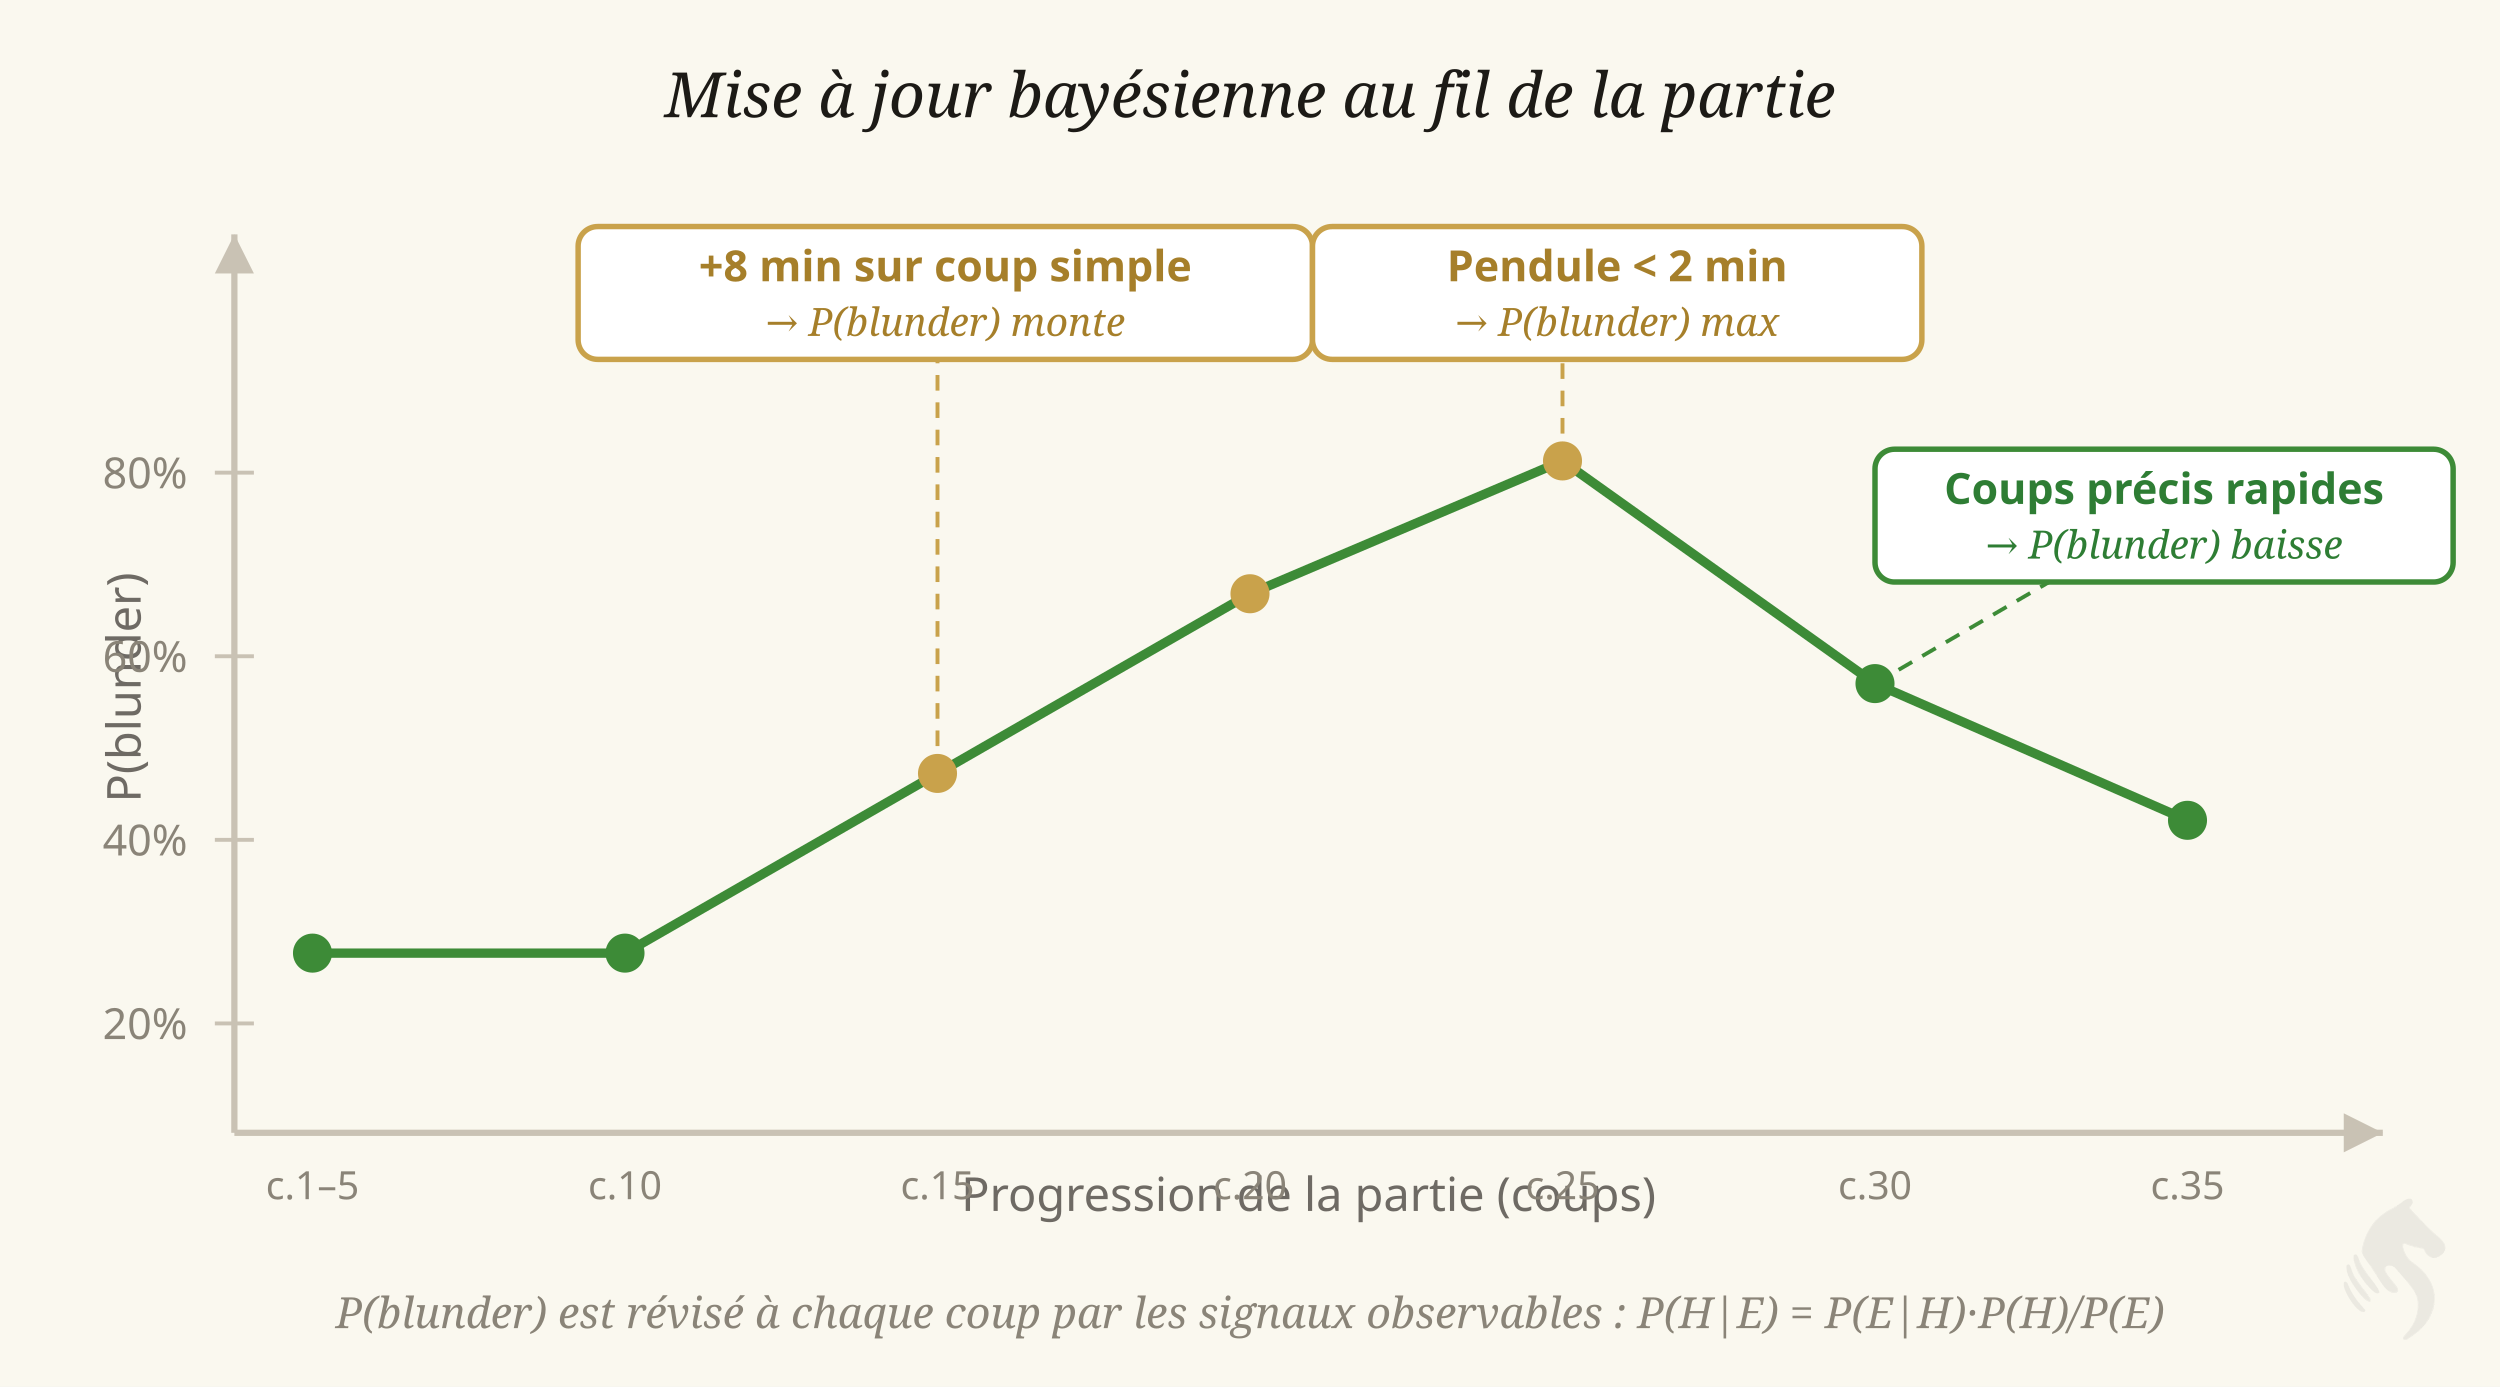
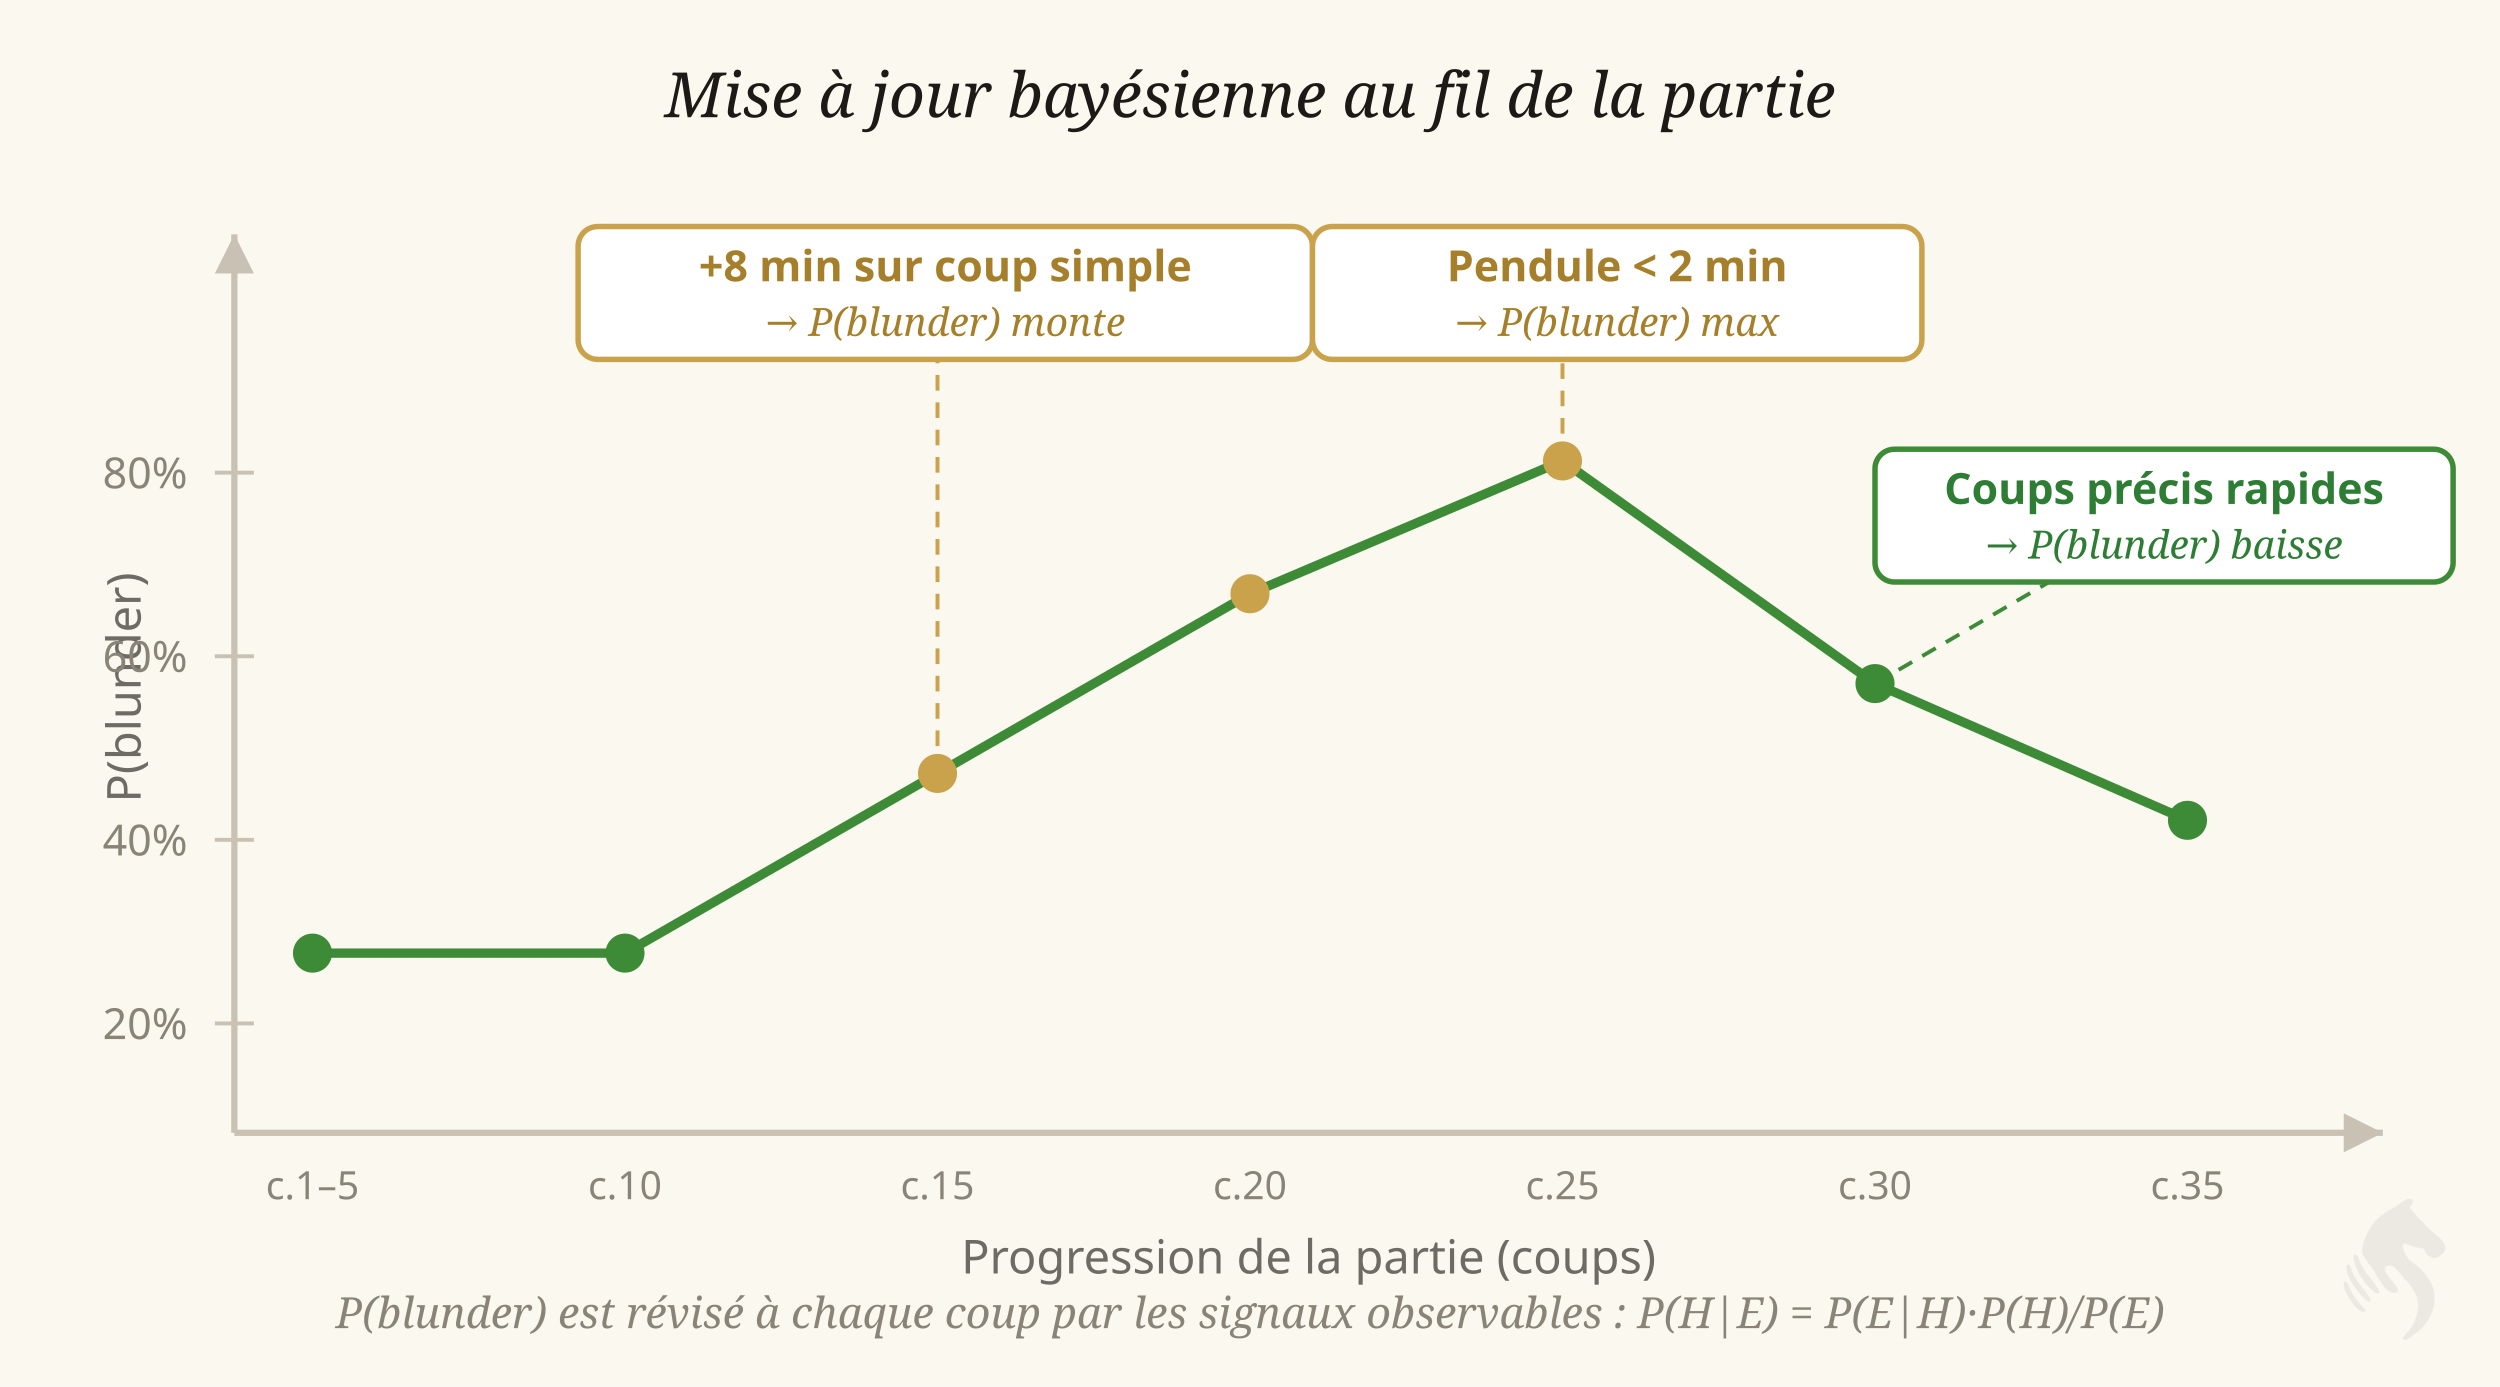
<svg xmlns="http://www.w3.org/2000/svg" width="640" height="355" viewBox="0 0 640 355" role="img" aria-labelledby="rb2">
  <rect width="640" height="355" fill="#faf8ef" />
  <text x="320" y="30" text-anchor="middle" font-family="Georgia, serif" font-size="16" font-style="italic" fill="#1c1a16">Mise à jour bayésienne au fil de la partie</text>
  <line x1="60" y1="290" x2="610" y2="290" stroke="#c9c2b4" stroke-width="1.6" />
  <polygon points="610,290 600,285 600,295" fill="#c9c2b4" />
-   <text x="335" y="310" text-anchor="middle" font-family="system-ui, sans-serif" font-size="12" fill="#6e6a64">Progression de la partie (coups)</text>
+   <text x="335" y="326" text-anchor="middle" font-family="system-ui, sans-serif" font-size="12" fill="#6e6a64">Progression de la partie (coups)</text>
  <line x1="60" y1="60" x2="60" y2="290" stroke="#c9c2b4" stroke-width="1.6" />
  <polygon points="60,60 55,70 65,70" fill="#c9c2b4" />
  <text x="36" y="176" text-anchor="middle" font-family="system-ui, sans-serif" font-size="12" fill="#6e6a64" transform="rotate(-90 36 176)">P(blunder)</text>
  <line x1="55" y1="262" x2="65" y2="262" stroke="#c9c2b4" stroke-width="1" />
  <text x="48" y="266" text-anchor="end" font-family="system-ui, sans-serif" font-size="11" fill="#8a8478">20%</text>
  <line x1="55" y1="215" x2="65" y2="215" stroke="#c9c2b4" stroke-width="1" />
  <text x="48" y="219" text-anchor="end" font-family="system-ui, sans-serif" font-size="11" fill="#8a8478">40%</text>
  <line x1="55" y1="168" x2="65" y2="168" stroke="#c9c2b4" stroke-width="1" />
  <text x="48" y="172" text-anchor="end" font-family="system-ui, sans-serif" font-size="11" fill="#8a8478">60%</text>
  <line x1="55" y1="121" x2="65" y2="121" stroke="#c9c2b4" stroke-width="1" />
  <text x="48" y="125" text-anchor="end" font-family="system-ui, sans-serif" font-size="11" fill="#8a8478">80%</text>
  <polyline points="80,244 160,244 240,198 320,152 400,118 480,175 560,210" fill="none" stroke="#3d8b37" stroke-width="2.4" stroke-linejoin="round" />
  <circle cx="80" cy="244" r="5" fill="#3d8b37" />
  <circle cx="160" cy="244" r="5" fill="#3d8b37" />
  <circle cx="240" cy="198" r="5" fill="#c9a24b" />
  <circle cx="320" cy="152" r="5" fill="#c9a24b" />
  <circle cx="400" cy="118" r="5" fill="#c9a24b" />
  <circle cx="480" cy="175" r="5" fill="#3d8b37" />
  <circle cx="560" cy="210" r="5" fill="#3d8b37" />
  <text x="80" y="307" text-anchor="middle" font-family="system-ui, sans-serif" font-size="10" fill="#8a8478">c.1–5</text>
  <text x="160" y="307" text-anchor="middle" font-family="system-ui, sans-serif" font-size="10" fill="#8a8478">c.10</text>
  <text x="240" y="307" text-anchor="middle" font-family="system-ui, sans-serif" font-size="10" fill="#8a8478">c.15</text>
  <text x="320" y="307" text-anchor="middle" font-family="system-ui, sans-serif" font-size="10" fill="#8a8478">c.20</text>
  <text x="400" y="307" text-anchor="middle" font-family="system-ui, sans-serif" font-size="10" fill="#8a8478">c.25</text>
  <text x="480" y="307" text-anchor="middle" font-family="system-ui, sans-serif" font-size="10" fill="#8a8478">c.30</text>
  <text x="560" y="307" text-anchor="middle" font-family="system-ui, sans-serif" font-size="10" fill="#8a8478">c.35</text>
  <line x1="240" y1="198" x2="240" y2="80" stroke="#c9a24b" stroke-width="1" stroke-dasharray="4 3" />
  <rect x="148" y="58" width="188" height="34" rx="5" fill="#fff" stroke="#c9a24b" stroke-width="1.4" />
  <text x="242" y="72" text-anchor="middle" font-family="system-ui, sans-serif" font-size="11" font-weight="700" fill="#a67f2a">+8 min sur coup simple</text>
  <text x="242" y="86" text-anchor="middle" font-family="Georgia, serif" font-size="10" font-style="italic" fill="#a67f2a">→ P(blunder) monte</text>
  <line x1="400" y1="118" x2="400" y2="80" stroke="#c9a24b" stroke-width="1" stroke-dasharray="4 3" />
  <rect x="336" y="58" width="156" height="34" rx="5" fill="#fff" stroke="#c9a24b" stroke-width="1.4" />
  <text x="414" y="72" text-anchor="middle" font-family="system-ui, sans-serif" font-size="11" font-weight="700" fill="#a67f2a">Pendule &lt; 2 min</text>
  <text x="414" y="86" text-anchor="middle" font-family="Georgia, serif" font-size="10" font-style="italic" fill="#a67f2a">→ P(blunder) max</text>
  <line x1="480" y1="175" x2="540" y2="140" stroke="#3d8b37" stroke-width="1" stroke-dasharray="4 3" />
  <rect x="480" y="115" width="148" height="34" rx="5" fill="#fff" stroke="#3d8b37" stroke-width="1.4" />
  <text x="554" y="129" text-anchor="middle" font-family="system-ui, sans-serif" font-size="11" font-weight="700" fill="#2e7d34">Coups précis rapides</text>
  <text x="554" y="143" text-anchor="middle" font-family="Georgia, serif" font-size="10" font-style="italic" fill="#2e7d34">→ P(blunder) baisse</text>
  <text x="320" y="340" text-anchor="middle" font-family="Georgia, serif" font-size="11" font-style="italic" fill="#8a8478">P(blunder) est révisé à chaque coup par les signaux observables : P(H|E) = P(E|H)·P(H)/P(E)</text>
  <g id="wm" opacity="0.07" transform="translate(600.0,306.9) scale(0.0416)" aria-hidden="true">
    <g fill="#1e1e1e" fill-rule="evenodd">
      <path d="M411.5-.5h-16a76 76 0 0 0-24.5 12q-.62-.7-1.5-1l-2 4a4 4 0 0 1-1.5-1 7 7 0 0 1-2.5 3.5 253 253 0 0 0-17 13q-1.42.93-2.5-.5-5.2 7.95-14.5 9a9.4 9.4 0 0 1-4 6q2.3.02 1.5 2A461 461 0 0 1 278.5 73q-13.2 7.95-26 16.5-1.59-1.38 0-3-2.35.35-4 2 .9.98 2 2-92.12 67.08-125.5 177a1316 1316 0 0 0-10 44 51.2 51.2 0 0 0 4.5 31q.1 3.33-2 1l4.5 11q1-2 2 0l5 10 1-1q6 10.95 13 21a651 651 0 0 1 18.5 25 3.4 3.4 0 0 1 1.5-3q21.52 33 43 66 .3 3.4-2.5 1v2a1542 1542 0 0 1 21 32q1 0 1 1a319 319 0 0 0 25 35 160 160 0 0 0 27 25 3.1 3.1 0 0 1 1-3q23.18 14.62 49 5.5 5-2.83 4-8.5-.15-4.6-1.5-9a618 618 0 0 0-55.5-73.5q3-.91 5 1.5a23.5 23.5 0 0 0-7-9q.63 2.4 2 4.5-.17 2.58-1.5.5a364 364 0 0 1-17.5-26.5 50 50 0 0 1-4.5-22.5q.9-4.71 3-9 .63 1.88 2.5 2a7 7 0 0 1 2-3q9.28-8.1 22-8a86 86 0 0 1 23 4.5 11 11 0 0 1 3 4.5q2.58-1.75 5 .5l21.5 23.5q.74 1.95.5 4 3.56 1 6 4a1094 1094 0 0 0 30 34.5l-1 1q3.7 2.7 7.5 5.5a23 23 0 0 1 2 5l5 3a22 22 0 0 0 5.5 8 11.5 11.5 0 0 0 4 4 3.9 3.9 0 0 0-2-3.5q1.7-1.12 3 .5a705 705 0 0 1 42 57.5q-.65 1.46-2 1.5a169 169 0 0 1 10 19 3.8 3.8 0 0 0-.5 4q1 2 2 0 1.4 2.05 2.5 4-.25-2.55.5-5a185 185 0 0 1 11 83q-1 2-2 0a9 9 0 0 0-1.5-4v9a2.3 2.3 0 0 0 1.5-1q.75 10.55-1 21a337 337 0 0 1-18 56l-2.5 3q-1.2-.69-1-2a36 36 0 0 0-4 7 5.2 5.2 0 0 0 3.5-4 4.3 4.3 0 0 1 0 4 350 350 0 0 1-33 52 1108 1108 0 0 1-30 35q-7.17 20.32 13.5 14.5a34 34 0 0 1 6-3 1496 1496 0 0 1 54-37 942 942 0 0 0 29-27q1.25-1.03 2 .5a11 11 0 0 0-3 4q1.35-1.65 2.5 0a29 29 0 0 1 4.5-6 40 40 0 0 0 9-10.5l6-4-1-1a25 25 0 0 1 8.5-7.5q-1.47-2.67 1-5 .22 4.17 2.5 1.5-1.94-3.13 2-4l-1-1q1.48-3.25 4-5.5a8 8 0 0 0-3-1q37.8-53.63 47.5-119 8.4-83.08-38-152a364 364 0 0 0-28-35q-1.03-1.25.5-2 3.58 2.23 2-1l-4-2a5 5 0 0 1-3-.5 484 484 0 0 0-70-58q-.7-.62-1-1.5 1.05-.43 2-1v-3a6 6 0 0 1-5-2q-.66-.1-1 .5 3.72 2.61 0 3-34.57-32.88-46-79.5.2-2.3 2-3v-4q-1.94 5.58-3.5 0-1-9 0-18 2.16-6.4 8.5-8a78 78 0 0 1 22 7.5 403 403 0 0 0 66 18l9 3q-2.45.75-5 .5-1.59 1.6 0 3a16 16 0 0 1 6.5-1 7.3 7.3 0 0 1 2 3q1.38-2.6 3.5-2-1.1-2.32-4-2.5 15.09-2.3 25.5 8.5 5.35 10.23 10 21 12.95 20.94 36.5 28.5-1.88.63-2 2.5a30 30 0 0 0 12.5 3q4.43-.1 8-2 3.2 3.87 5.5-1 1.2.69 1 2a39 39 0 0 0 4.5-2l1 1q.69-1.87-1.5-2.5a12 12 0 0 0 7-3q1.88-1.1 3 .5 2.22-3.62 6-2a8.7 8.7 0 0 1 3-4 41 41 0 0 1 12-6.5l-2-1 5.5-3.5q.62.7 1.5 1 1.82-1.15 0-2.5 1.42-.93 2.5.5a5.8 5.8 0 0 1 .5-4 39 39 0 0 1 6-4.5q-1.55-2.25.5-4.5 3.25-3.5 5-8 1.38-.64 2.5-1-.8-1.05-2-1.5 1.85-5.82 3-11.5v-10h-1q-.85 6-2.5 12-.16-4.46.5-9a63 63 0 0 0-12.5-31 478 478 0 0 0-45.5-44.5q3.06.72 6 2.5-3.15-3.9-7-7.5l1-1q-1.4-1.05-2 .5 1.77 2.4-.5 4a781 781 0 0 1-67.5-65.5l1-.5a29 29 0 0 0 7 6 93 93 0 0 0-14-15 24.5 24.5 0 0 0-9-9.5l1-1a44 44 0 0 0-7-4.5q1.44 2.2 3.5 4 1 1.5 0 3l-72-76q-5.34-7.85 1.5-14.5 1.98-.8 2 1.5a69 69 0 0 1 6-3.5q-1.95-1.94 0-3.5a31 31 0 0 0 6-12q2.05.24 4-.5a79 79 0 0 0-1.5-17.5 94 94 0 0 0-5-10l-1 1a87 87 0 0 0-5.5-3" />
      <path d="M325.5 44.5q-3.85 1.03-7 3.5a4.2 4.2 0 0 1-4.5-.5q-2.75 2.49-3.5 6-6.97 2.94-14 6-6.75 3.75-13.5 8-.62-.7-1.5-1a37.6 37.6 0 0 1-17 10.5 263 263 0 0 0-12 9.5q-1.59 1.62 0 3 12.8-8.55 26-16.5A461 461 0 0 0 327 46.5q.8-1.98-1.5-2m148 86-21-24a209 209 0 0 1-21-21.5l-8.5-8.5q-4.8-3.3-6-9-9.1-4.3-11.5-13a13 13 0 0 0 3-6q-.02-2.3-2-1.5-6.84 6.65-1.5 14.5l72 76q1-1.5 0-3a20 20 0 0 1-3.5-4m89 86a198 198 0 0 0-17.5-15q.4-2.17-.5-4-3.63-1.2-7-3a26 26 0 0 0-6-6 430 430 0 0 1-27-27.5 2.4 2.4 0 0 0-2-.5 29 29 0 0 1-7-6l-1 .5a781 781 0 0 0 67.5 65.5q2.27-1.6.5-4m-314-128a247 247 0 0 0-42 35.5 14.5 14.5 0 0 1-5 4l1 1a9.3 9.3 0 0 1-6 2.5 76 76 0 0 1-16 20q.3.88 1 1.5a9.4 9.4 0 0 0-5.5 6.5q-1-2-2 0-.93 1.42.5 2.5a25 25 0 0 0-6.5 8.5q-1.6 1.05-3.5 1.5 1.21.45 2 1.5a43 43 0 0 0-7 10 352 352 0 0 0-19.5 37 2.9 2.9 0 0 1-2.5 1 3.3 3.3 0 0 0 2 1.5 47 47 0 0 1-3.5 5.5l-12 34q-.98-1.8-1.5 0 1.4 1.9.5 4a33 33 0 0 1-3.5 5.5q.78.84 1 2a212 212 0 0 0-10 49.5 36 36 0 0 0 7 20q2.1 2.33 2-1a51.2 51.2 0 0 1-4.5-31 1316 1316 0 0 1 10-44q33.38-109.92 125.5-177-1.1-1.02-2-2m376 206q-.5-10.25-5-19.5 1.5-4.37-1.5-.5l-6.5-11q-5.55-3.6-7.5-10l-1 1q-3.75-5.75-9.5-9.5l1-1a850 850 0 0 0-9-7q1.14-2.04-1.5-3.5-1.08 1.43-2.5.5-2.84-1.65-2-4a5 5 0 0 0-3-.5 5 5 0 0 0-.5-3l-1 1a7 7 0 0 0-4.5-3 21 21 0 0 0-6-2.5 478 478 0 0 1 45.5 44.5 63 63 0 0 1 12.5 31q-.66 4.54-.5 9 1.65-6 2.5-12m-259 3v-1q-2.22-5.79 1-11.5l-2-2a67 67 0 0 0 1.5-5.5q.93 7.1 3.5 1-2.43-3.37 2-4a4.3 4.3 0 0 1 2.5 3q.45-1.21 1.5-2 2.3.75 4 2a326 326 0 0 1 28 10.5q11.4 3.22 23 6 1.05 1.6 1.5 3.5 1-4 2 0 1.08-1.43 2.5-.5-1.81 1.35 0 2.5 3.25-.47 7-2 1.85.03 3 1 5.83.22 11 2h5q2.55.25 5-.5l-9-3a403 403 0 0 1-66-18 78 78 0 0 0-22-7.5q-6.34 1.6-8.5 8-1 9 0 18 1.56 5.58 3.5 0m109 6a4.7 4.7 0 0 1 4 3q3.6-3.98 6 1l1-2 4 2a65 65 0 0 1 7.5 10q1.1 3.55 2.5 7-1.77 2.95 2 4 13.35 23.91 39 33 .12-1.87 2-2.5-23.55-7.56-36.5-28.5a305 305 0 0 0-10-21q-10.41-10.8-25.5-8.5 2.9.18 4 2.5m-410 86a9 9 0 0 0 1.5-4 310 310 0 0 0 37.5 86q-1.1 1.02-2 2a40 40 0 0 0 8.5 12 139 139 0 0 0 15 21q2.31 2.97 1.5 6 5.9 1.14 7.5 7 5.7 2.47 5 8 3.8 1.06 6.5 4 20.24 25.5 46 45.5a39 39 0 0 0 20 5 46 46 0 0 1 9-7.5 818 818 0 0 1-10-21.5q1.43-1.08.5-2.5a27 27 0 0 1-3.5-2 185 185 0 0 0-16-23.5q1.43-1.08.5-2.5a13.3 13.3 0 0 1-5.5-5 617 617 0 0 0-22.5-29v-4l-1 1a13 13 0 0 1-4.5-6 11.5 11.5 0 0 1-4-4q-.03 2.3-2 1.5A471 471 0 0 1 97 390.5q-1.8-3.04-.5-6 1.02.54 2 1a9 9 0 0 0-2-4.5q3.83-2.28-1-2.5a597 597 0 0 1-7-18.5l2-1a3.3 3.3 0 0 1-2-3.5 3.1 3.1 0 0 1-3-1q-7.35-19.46-24-8 1.03 2.34-.5 5a97 97 0 0 0 3.5 38" />
      <path d="M365.5 301.5q-1.8.7-2 3 11.43 46.62 46 79.5 3.72-.39 0-3 .34-.6 1-.5-2.4-2.22-5-4.5l2-2q-2.45-.75-5-.5a8.4 8.4 0 0 0-.5-4q-1.72 1.44-3-1a28 28 0 0 1-3.5-6q-.5 2-1 0a143 143 0 0 1-18-31q-6.22-11.64-9-27a7 7 0 0 0-2-3m-211 174a45 45 0 0 1-9.5-15q-1 2-2 0a41 41 0 0 0-6-9l-1-5-1 1a989 989 0 0 1-17.5-25.5q.7-.62 1-1.5a7.7 7.7 0 0 1-5-6 163 163 0 0 1-15-29q-.98-.46-2-1-1.3 2.96.5 6a471 471 0 0 0 55.5 86.5q1.97.8 2-1.5m-90-86q-2.05 2.77 1.5 4 3.6 16.25 9.5 30.5-2.48 3.62 2 3.5 3.65 9.3 8 18.5l-1 1a11.4 11.4 0 0 1 6 8q-.7.62-1 1.5a10.5 10.5 0 0 1 3.5 5l1-1a62 62 0 0 0 7.5 13q.9-.98 2-2a310 310 0 0 1-37.5-86 9 9 0 0 1-1.5 4m48 210a3.9 3.9 0 0 0-2-3.5q1.7-1.12 3 .5a127 127 0 0 0 39 32q11.3 4.6 8.5-7a147 147 0 0 0-17-32 1467 1467 0 0 0-40-51 554 554 0 0 1-48.5-75l1-1q.84 5.22 6 5a51.6 51.6 0 0 1-11.5-27l-1 2a159 159 0 0 0-11-31 14.3 14.3 0 0 0-10.5-8q-3.2.01-6 1.5-2.85 3.45-6 6.5-.87 16.85 3 33.5a3.6 3.6 0 0 1-2 2q1.38.56 2.5 1.5 3.15 9.81 6.5 19.5-1.21.45-2 1.5a29 29 0 0 0 5.5 7A256 256 0 0 0 55.5 525l-2 1a6.4 6.4 0 0 0 4 1.5 332 332 0 0 0 38.5 53l3.5 5.5-1 1q1.9 1.67 3.5.5a36 36 0 0 0 10.5 12m303-214q-.95.57-2 1 .3.88 1 1.5a484 484 0 0 1 70 58q1.42.72 3 .5a43 43 0 0 0-10-12.5l1-1q-2.66 1.47-5-1a36 36 0 0 0-10-10q1.81-1.35 0-2.5a8 8 0 0 1-3.5 0q-4.57-5.7-10-8a13 13 0 0 0-6.5-5.5 11.5 11.5 0 0 1-3.5-4.5q-.62.7-1.5 1a17.7 17.7 0 0 0-8-5.5q-2.84-1.65-2-4-7.47-2.25-13-7.5m-254 24a526 526 0 0 1 23.5 37 55 55 0 0 1 9 15l1-1a65 65 0 0 0 8.5 13q2.8 2.4 2.5-1-21.48-33-43-66a3.4 3.4 0 0 0-1.5 3m111 63q.16-.93 1-1.5a7 7 0 0 1-3.5-2.5 17.5 17.5 0 0 0-5.5-8q3.7-4.18-2.5-5a41 41 0 0 1-7.5-18.5l2-3a7.2 7.2 0 0 1-2-4.5 3.1 3.1 0 0 0 3-1 37 37 0 0 0-1-7q-1.87-.12-2.5-2a36 36 0 0 0-3 9 50 50 0 0 0 4.5 22.5 364 364 0 0 0 17.5 26.5q1.33 2.08 1.5-.5-1.37-2.1-2-4.5m-272 45v19q2.55 12.15 7 24 15.37 37.49 37 68a54 54 0 0 0 9 12.5q-1.58 2.58 2 3l-1 1 5.5 4.5a82 82 0 0 0 9 12q6.5 6.26 12.5 13 9.5 6.75 17.5 15l1-1q4.56 3.52 9 7l1-2a89 89 0 0 0 13.5 3.5q13.85-4.6 6.5-17.5-1.73 1.44-3-1a307 307 0 0 1-13.5-16 16 16 0 0 0-6-5.5q1.43-1.08.5-2.5a27.2 27.2 0 0 1-12.5-15 3.1 3.1 0 0 1-3-1q-7.5-10.25-15.5-20-.93-1.42.5-2.5a16 16 0 0 1-6-5.5 880 880 0 0 1-19-29.5q.7-.62 1-1.5a8 8 0 0 1-4-4 94 94 0 0 1-12.5-26l-1 1q-3.8-4.62-1.5-10a3.1 3.1 0 0 1-3-1 198 198 0 0 1-7-15.5l1-1a55 55 0 0 1-9-11q-2.85-1.46-6-2l3-1a22 22 0 0 0-9 2 11.4 11.4 0 0 0-4 6.5m277 51a48 48 0 0 0 12 5q-.57 3.66 2 2a5.3 5.3 0 0 1 3.5 3l1-2a45 45 0 0 0 26 0q.45 1.21 1.5 2 1.27-3.4 4-2 1.81-1.15 0-2.5l3-1.5a21 21 0 0 0 3.5-4q1.4-8.23-1.5-16 .3-.88 1-1.5-5.22-1.95-4-7a193 193 0 0 1-18-23.5 16 16 0 0 0-3.5-3q-4.05-7.43-9-12a284 284 0 0 0-14-17q-.75-1.58.5-3a19 19 0 0 1-6-4 4.35 4.35 0 0 0-5-1.5 618 618 0 0 1 55.5 73.5q1.35 4.4 1.5 9 1 5.67-4 8.5-25.82 9.12-49-5.5a3.1 3.1 0 0 0-1 3m115-56a264 264 0 0 1 16 22q-1.7 3.04 1.5 1a494 494 0 0 1 16.5 23l7 10q1.35-.04 2-1.5a705 705 0 0 0-42-57.5q-1.3-1.62-3-.5a3.9 3.9 0 0 1 2 3.5" />
      <path d="M112.5 599.5q7 9.5 16 17 2 0 2 2 6.9 3.77 11 8.5l13 5.5a5.7 5.7 0 0 0 6 0q2.07 3.94 4 0-3.37-1.23-.5-3 .22-6.86.5-13.5l-3-3.5 3-2.5q-4.58-.9-7.5-4.5a79 79 0 0 0-10.5-16.5q2.67 1.47 5-1a12 12 0 0 1-8.5-3.5 92 92 0 0 0-17.5-23.5l2-1-6.5-4.5a2294 2294 0 0 1-34.5-47q-1 0-1-1-5.27-4.75-4-11.5-2.25-3.25-3.5.5A227 227 0 0 1 61.5 469q.84-.57 1-1.5-5.16.22-6-5l-1 1a554 554 0 0 0 48.5 75 1467 1467 0 0 1 40 51q10.5 14.98 17 32 2.8 11.6-8.5 7a127 127 0 0 1-39-32q-1.3-1.62-3-.5a3.9 3.9 0 0 1 2 3.5m335-4a3349 3349 0 0 1 7.5 35q2.3 19.53.5 39a9 9 0 0 1 1.5 4q1 2 2 0a185 185 0 0 0-11-83q-.75 2.45-.5 5m44-147q1.58 3.23-2 1-1.53.75-.5 2a364 364 0 0 1 28 35q46.4 68.92 38 152-9.7 65.37-47.5 119 1.46.15 3 1a12 12 0 0 0 3.5-6q1.58 1.52 3.5.5-1.16-8.12 7-11-1.6-1.75 1-2.5-.12-8.5 6-14-.81-.1-1-1a3.1 3.1 0 0 1 3-1 5.4 5.4 0 0 1 3-5.5q-1.2-.45-2-1.5a67 67 0 0 0 4.5-10l1 2a9 9 0 0 1 2.5-5l-1-2a6.3 6.3 0 0 1 4-.5 6.5 6.5 0 0 0-3-3 225 225 0 0 1 11-24.5q-.53-1.8-1.5 0-.3-4.51 1-9l1 1a67 67 0 0 0 1.5-13q7.4-.7 1-5a232 232 0 0 0 2-53l.5-5q.57.84 1.5 1a8 8 0 0 0-2.5-5q-6.56-49.08-31.5-89 2.03-1.77-.5-3l-1 1a696 696 0 0 1-17.5-26q-2.18-1.53-1-3.5-3.93-.91-5-4.5-1.26-.5-1-2a69 69 0 0 0-6.5-5q-.69-1.87 1.5-2.5a14 14 0 0 0-4-2.5m-36 230a273 273 0 0 1-13.5 57q-1.4.82-2.5 2 2.69 6.4-4 8.5l2 1a30 30 0 0 0-3 8.5q-.2 1.31 1 2l2.5-3a337 337 0 0 0 18-56 89 89 0 0 0 1-21q-.57.84-1.5 1m-25 84a185 185 0 0 1-24 38l-2.5 6a25 25 0 0 0-6.5 7q-13.95 16.7-28.5 33-1.16 4.05-3.5 7.5-1.35 4.25-1 8a16 16 0 0 1 6 5.5h14a20 20 0 0 1 10-3.5q1.71-1.12 0-2.5a81 81 0 0 0 18.5-12q.62.7 1.5 1a71 71 0 0 1 2-4q1-2 2 0 1.7-4.54 4.5-1a38 38 0 0 1 4.5-6.5 189 189 0 0 0 30.5-23.5q4.55 3.9 4-3a4.6 4.6 0 0 1 4.5-2v-3a5 5 0 0 0 3-.5 41 41 0 0 1 3-5.5 11 11 0 0 1 3-4q-.75-1.53-2-.5a942 942 0 0 1-29 27 1496 1496 0 0 0-54 37 34 34 0 0 0-6 3q-20.67 5.82-13.5-14.5a1108 1108 0 0 0 30-35 350 350 0 0 0 33-52 4.3 4.3 0 0 0 0-4 5.2 5.2 0 0 1-3.5 4" />
    </g>
  </g>
</svg>
